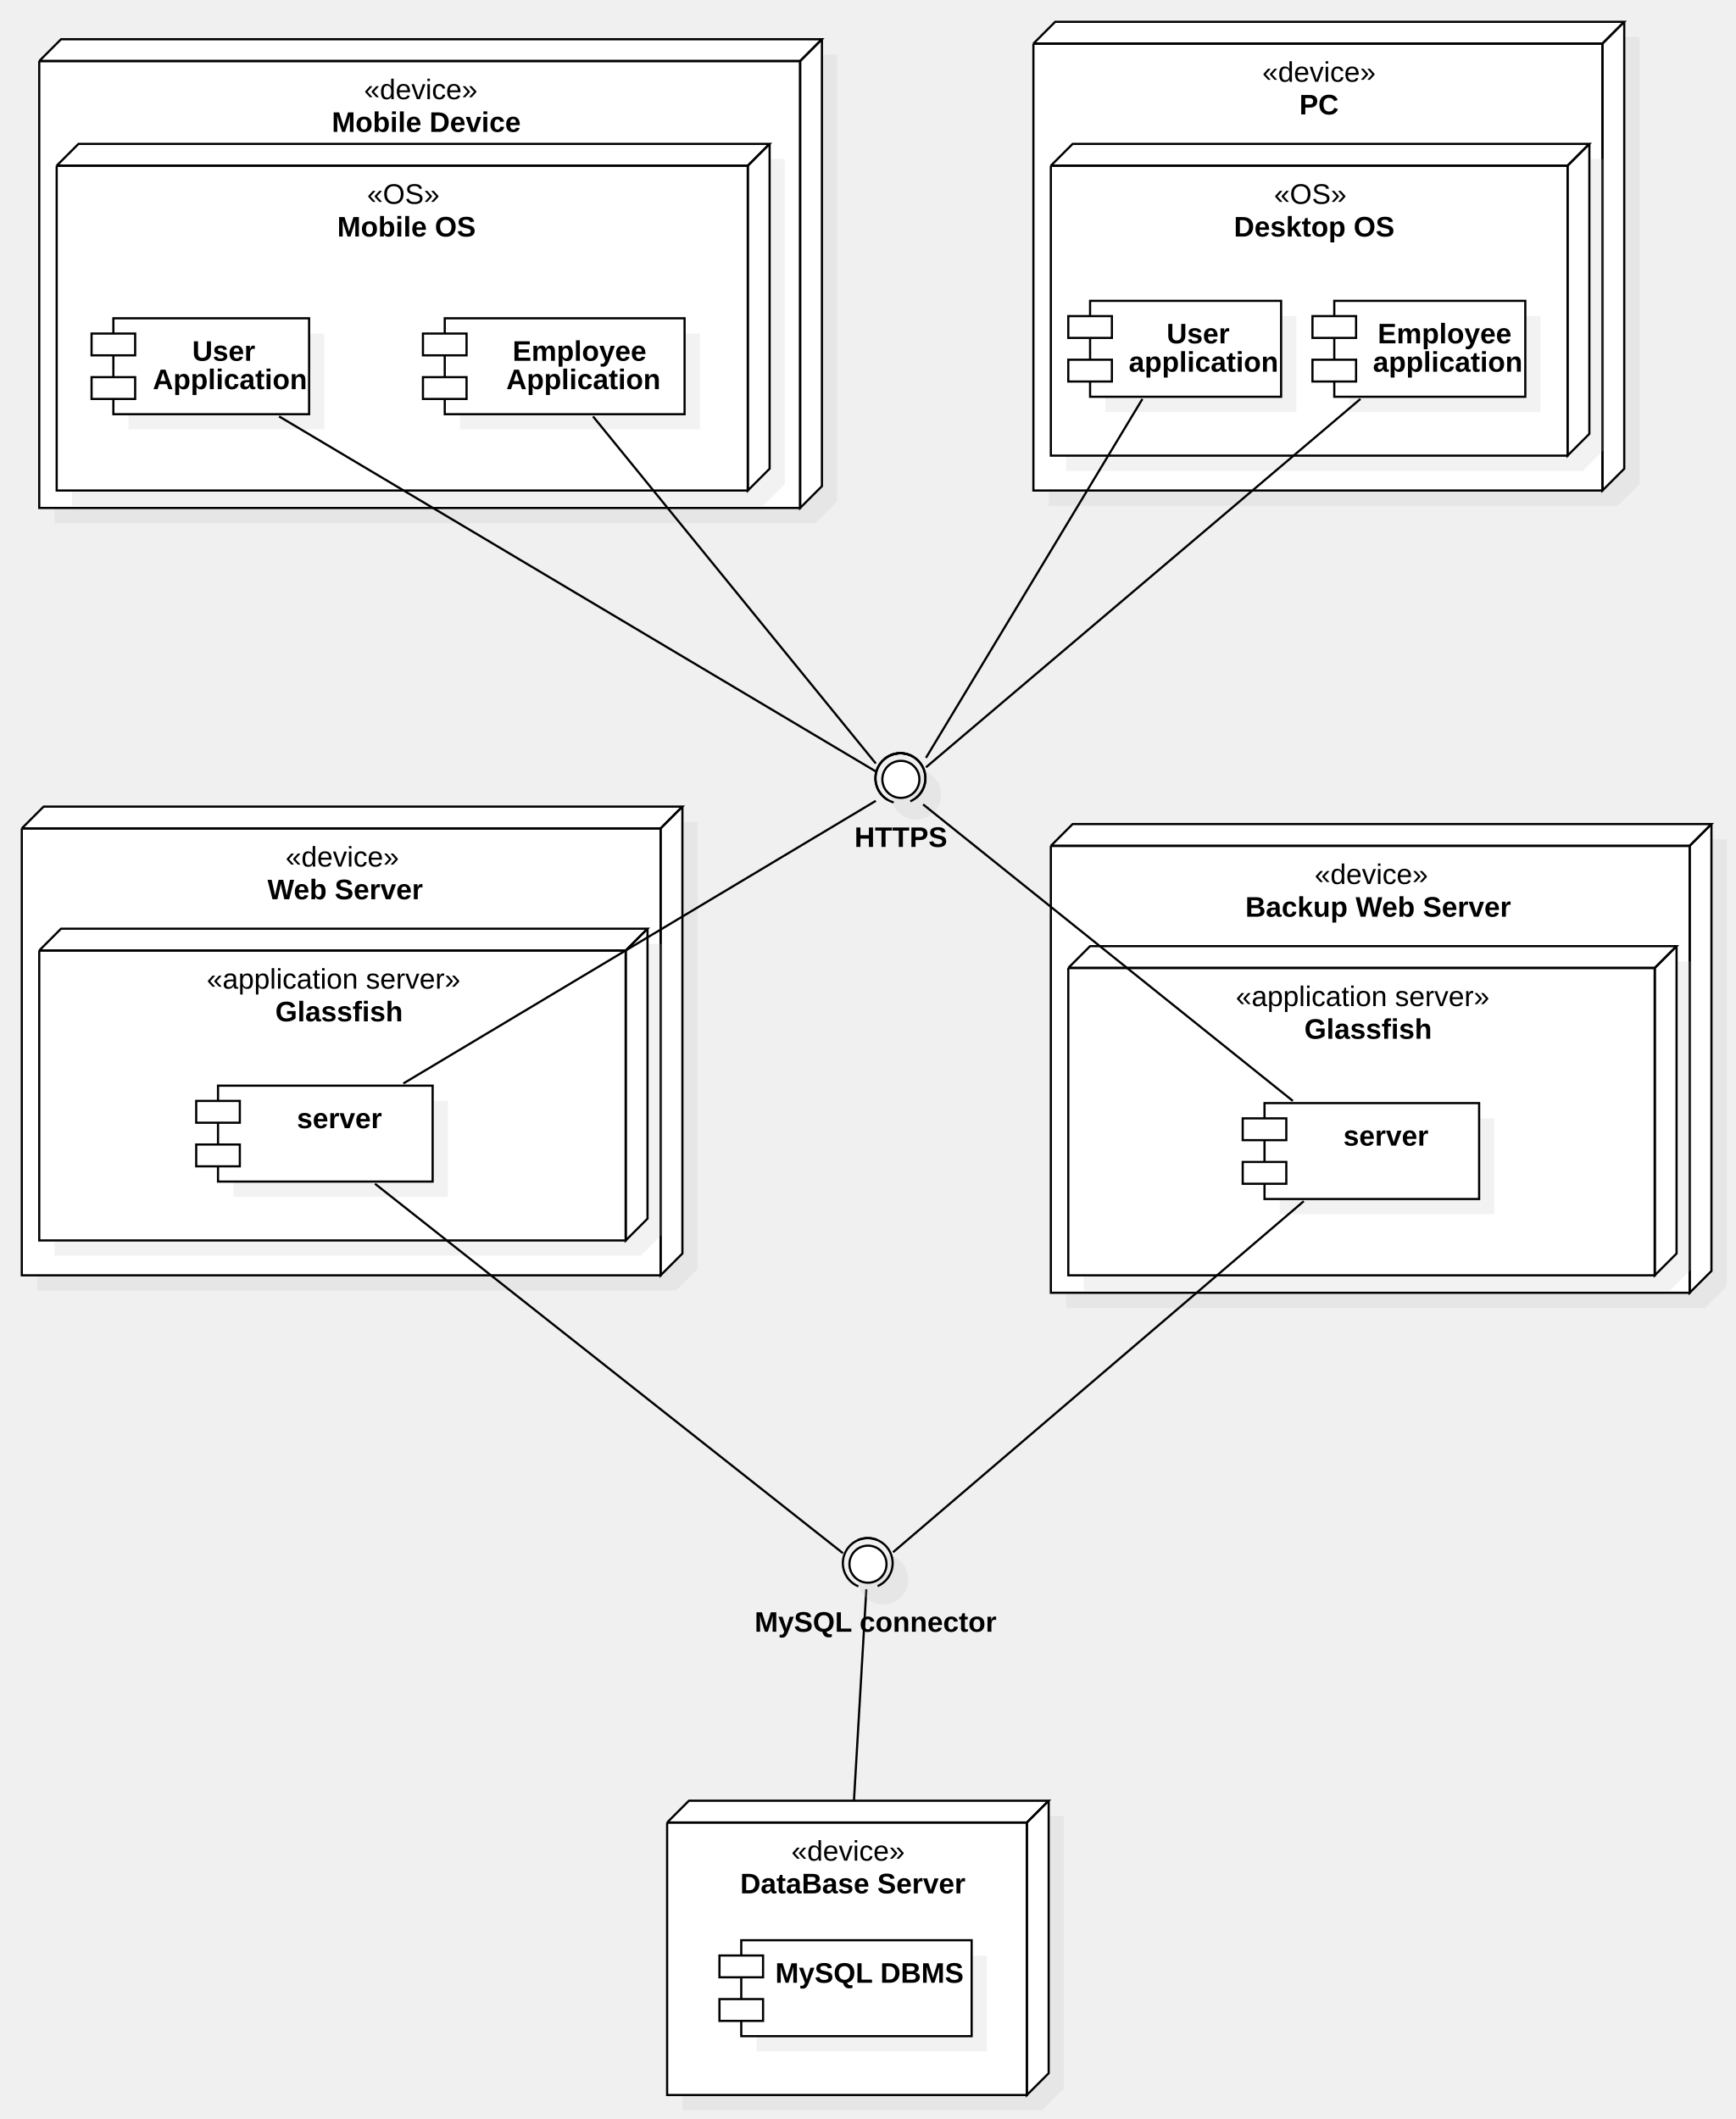
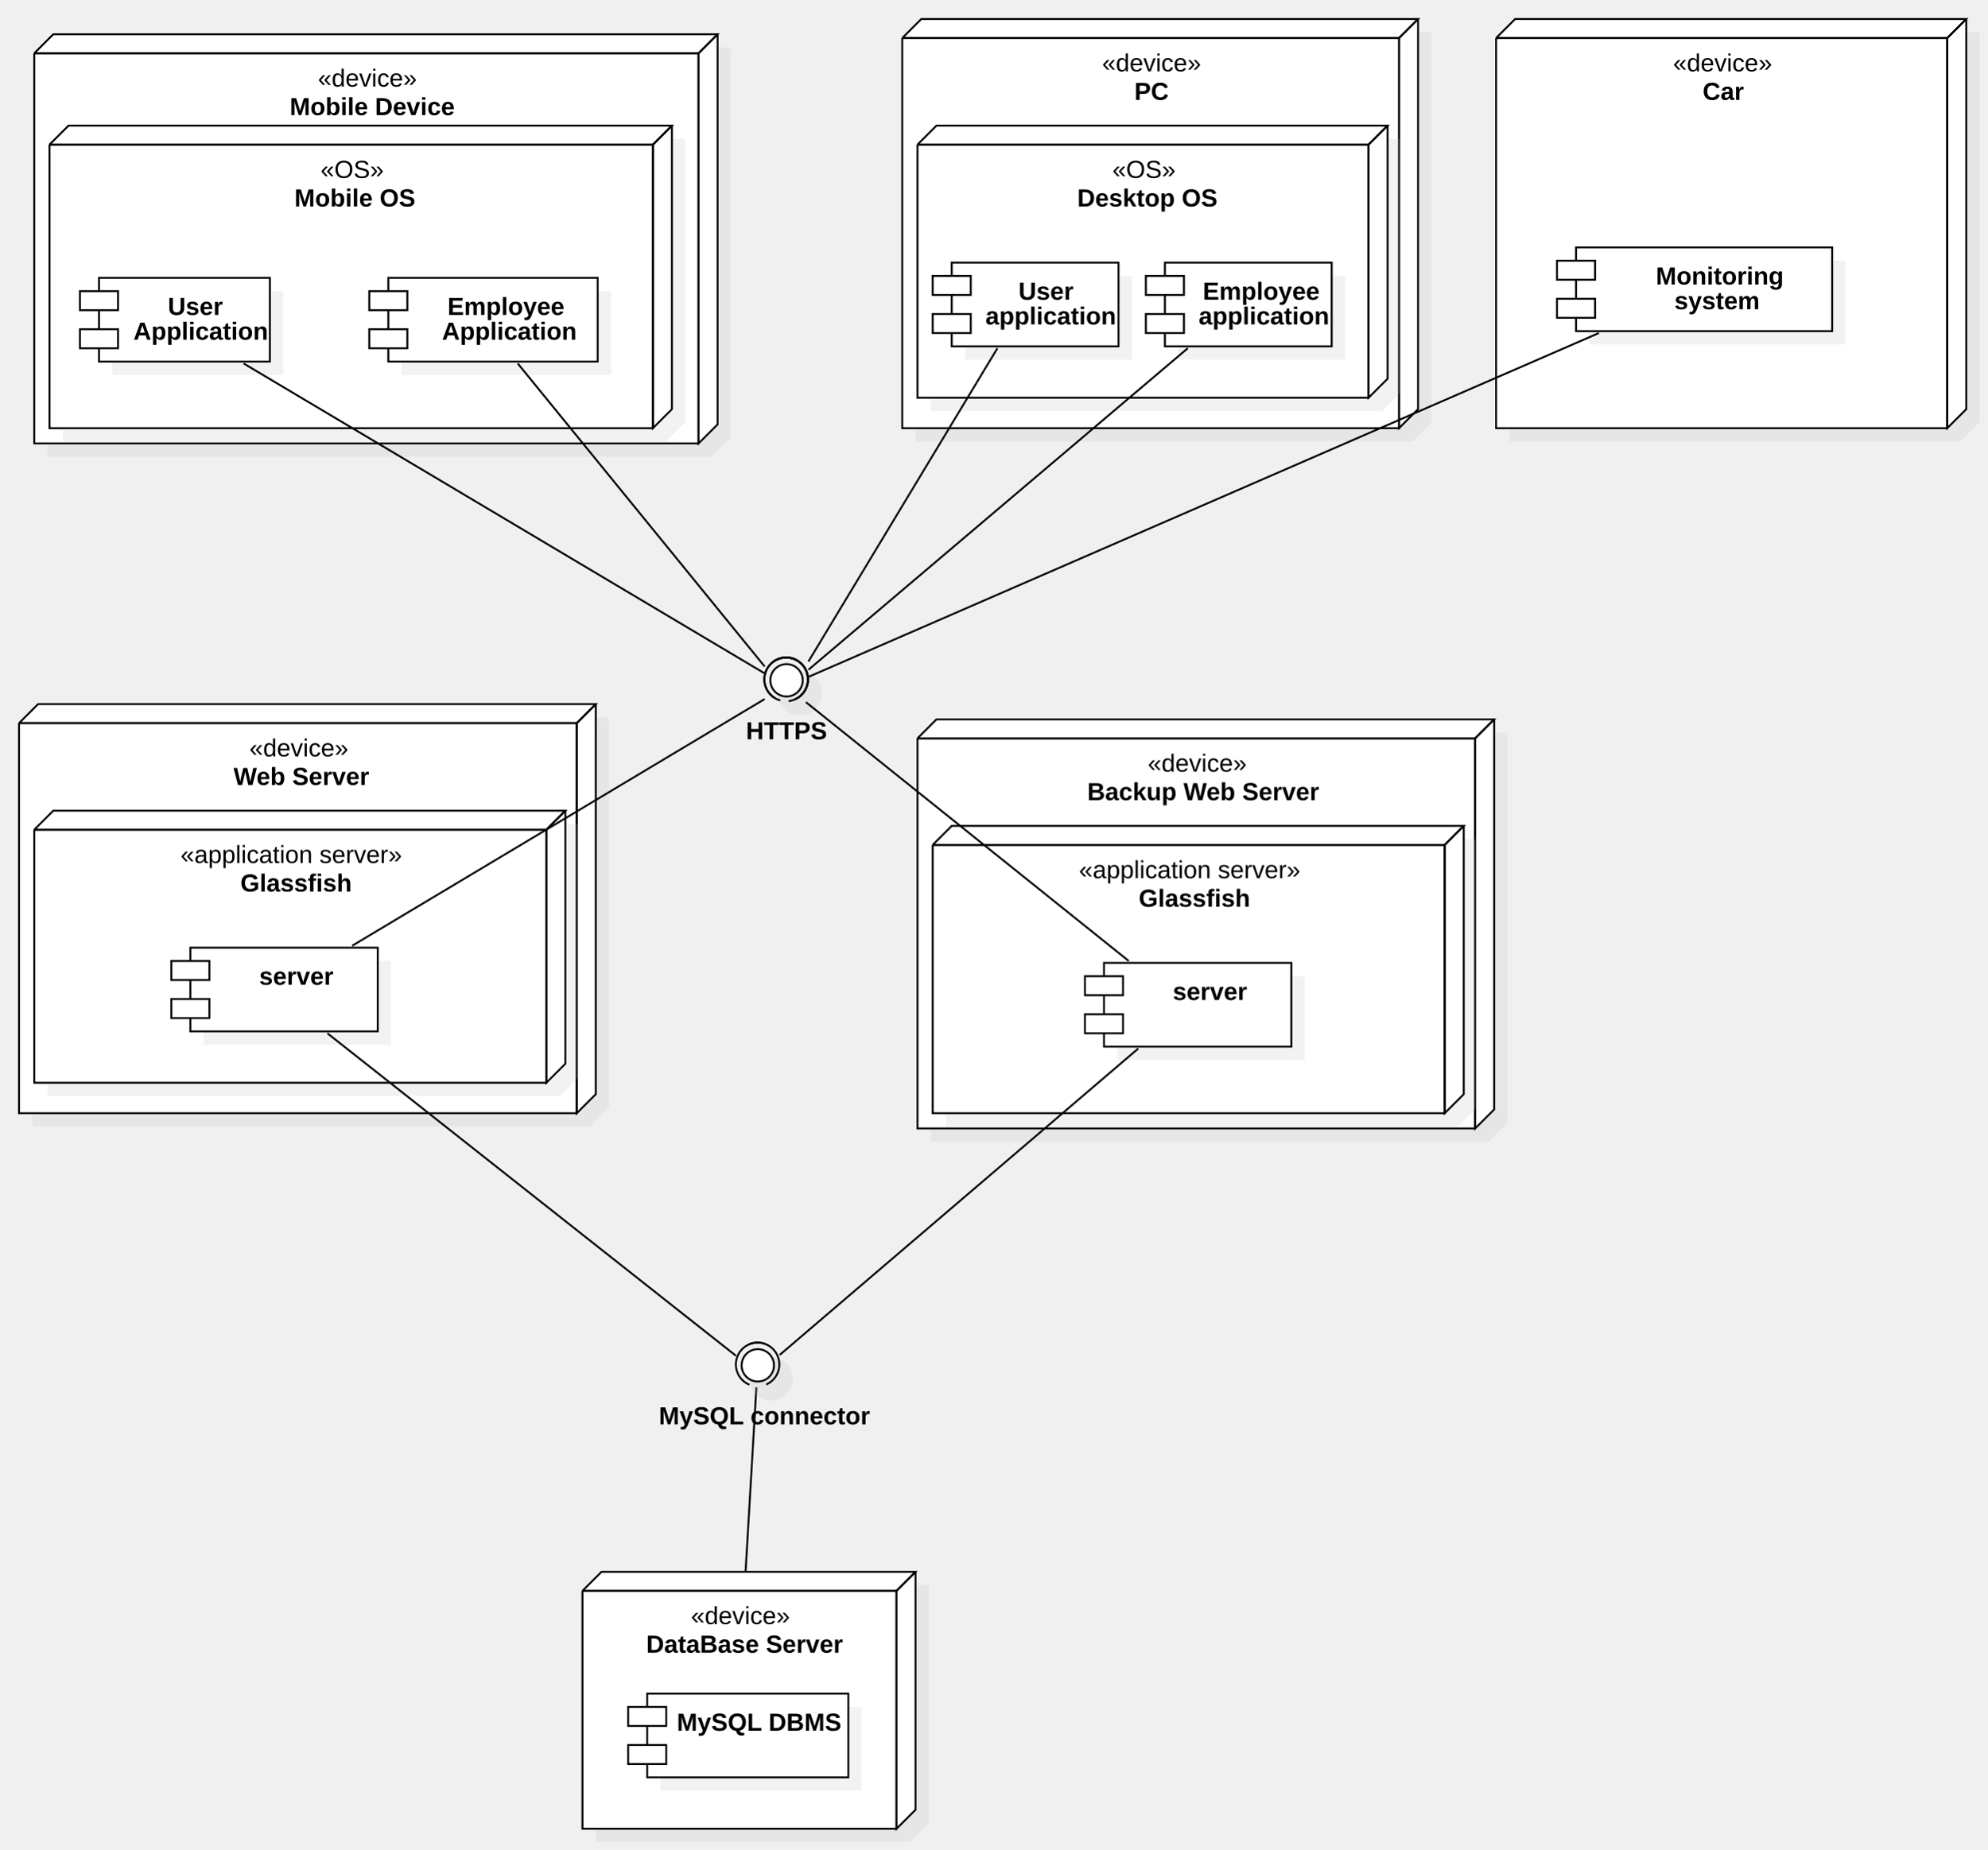
- <svg xmlns="http://www.w3.org/2000/svg" version="1.1" width="796" height="972">
+ <svg xmlns="http://www.w3.org/2000/svg" version="1.1" width="1044" height="972">
  <defs />
  <g>
    <g transform="translate(-38,-22) scale(1,1)">
      <path fill="none" stroke="#000000" d="M 426 911 L 435.368 751" stroke-miterlimit="10" />
    </g>
    <g transform="translate(-38,-22) scale(1,1)">
      <path fill="#C0C0C0" stroke="none" d="M 519 49 L 780 49 L 780 254 L 519 254" opacity="0.2" />
    </g>
    <g transform="translate(-38,-22) scale(1,1)">
      <path fill="#C0C0C0" stroke="none" d="M 519 49 L 529 39 L 790 39 L 780 49" opacity="0.2" />
    </g>
    <g transform="translate(-38,-22) scale(1,1)">
      <path fill="#C0C0C0" stroke="none" d="M 790 39 L 780 49 L 780 254 L 790 244" opacity="0.2" />
    </g>
    <g transform="translate(-38,-22) scale(1,1)">
      <path fill="#ffffff" stroke="none" d="M 512 42 L 773 42 L 773 247 L 512 247" />
    </g>
    <g transform="translate(-38,-22) scale(1,1)">
      <path fill="#ffffff" stroke="none" d="M 512 42 L 522 32 L 783 32 L 773 42" />
    </g>
    <g transform="translate(-38,-22) scale(1,1)">
      <path fill="#ffffff" stroke="none" d="M 783 32 L 773 42 L 773 247 L 783 237" />
    </g>
    <g transform="translate(-38,-22) scale(1,1)">
      <path fill="none" stroke="#000000" d="M 512 42 L 773 42 L 773 247 L 512 247 L 512 42" stroke-miterlimit="10" />
    </g>
    <g transform="translate(-38,-22) scale(1,1)">
      <path fill="none" stroke="#000000" d="M 512 42 L 522 32 L 783 32 L 773 42 L 512 42" stroke-miterlimit="10" />
    </g>
    <g transform="translate(-38,-22) scale(1,1)">
      <path fill="none" stroke="#000000" d="M 783 32 L 773 42 L 773 247 L 783 237 L 783 32" stroke-miterlimit="10" />
    </g>
    <g transform="translate(-38,-22) scale(1,1)">
      <g>
        <path fill="none" stroke="none" />
        <text fill="#000000" stroke="none" font-family="Arial" font-size="13px" font-style="normal" font-weight="normal" text-decoration="none" x="616.981" y="59.5">«device»</text>
      </g>
    </g>
    <g transform="translate(-38,-22) scale(1,1)">
      <g>
        <path fill="none" stroke="none" />
        <text fill="#000000" stroke="none" font-family="Arial" font-size="13px" font-style="normal" font-weight="bold" text-decoration="none" x="633.97" y="74.5">PC</text>
      </g>
    </g>
    <g transform="translate(-38,-22) scale(1,1)">
      <path fill="#C0C0C0" stroke="none" d="M 527 105 L 764 105 L 764 238 L 527 238" opacity="0.2" />
    </g>
    <g transform="translate(-38,-22) scale(1,1)">
      <path fill="#C0C0C0" stroke="none" d="M 527 105 L 537 95 L 774 95 L 764 105" opacity="0.2" />
    </g>
    <g transform="translate(-38,-22) scale(1,1)">
      <path fill="#C0C0C0" stroke="none" d="M 774 95 L 764 105 L 764 238 L 774 228" opacity="0.2" />
    </g>
    <g transform="translate(-38,-22) scale(1,1)">
      <path fill="#ffffff" stroke="none" d="M 520 98 L 757 98 L 757 231 L 520 231" />
    </g>
    <g transform="translate(-38,-22) scale(1,1)">
      <path fill="#ffffff" stroke="none" d="M 520 98 L 530 88 L 767 88 L 757 98" />
    </g>
    <g transform="translate(-38,-22) scale(1,1)">
      <path fill="#ffffff" stroke="none" d="M 767 88 L 757 98 L 757 231 L 767 221" />
    </g>
    <g transform="translate(-38,-22) scale(1,1)">
      <path fill="none" stroke="#000000" d="M 520 98 L 757 98 L 757 231 L 520 231 L 520 98" stroke-miterlimit="10" />
    </g>
    <g transform="translate(-38,-22) scale(1,1)">
      <path fill="none" stroke="#000000" d="M 520 98 L 530 88 L 767 88 L 757 98 L 520 98" stroke-miterlimit="10" />
    </g>
    <g transform="translate(-38,-22) scale(1,1)">
      <path fill="none" stroke="#000000" d="M 767 88 L 757 98 L 757 231 L 767 221 L 767 88" stroke-miterlimit="10" />
    </g>
    <g transform="translate(-38,-22) scale(1,1)">
      <g>
        <path fill="none" stroke="none" />
        <text fill="#000000" stroke="none" font-family="Arial" font-size="13px" font-style="normal" font-weight="normal" text-decoration="none" x="622.379" y="115.5">«OS»</text>
      </g>
    </g>
    <g transform="translate(-38,-22) scale(1,1)">
      <g>
        <path fill="none" stroke="none" />
        <text fill="#000000" stroke="none" font-family="Arial" font-size="13px" font-style="normal" font-weight="bold" text-decoration="none" x="603.958" y="130.5">Desktop OS</text>
      </g>
    </g>
    <g transform="translate(-38,-22) scale(1,1)">
      <rect fill="#C0C0C0" stroke="none" x="545" y="167" width="87.618" height="44" opacity="0.2" />
    </g>
    <g transform="translate(-38,-22) scale(1,1)">
      <rect fill="#ffffff" stroke="none" x="538" y="160" width="87.618" height="44" />
    </g>
    <g transform="translate(-38,-22) scale(1,1)">
      <path fill="none" stroke="#000000" d="M 538 160 L 625.618 160 L 625.618 204 L 538 204 L 538 160 Z Z" stroke-miterlimit="10" />
    </g>
    <g transform="translate(-38,-22) scale(1,1)">
      <rect fill="#ffffff" stroke="none" x="528" y="167" width="20" height="10" />
    </g>
    <g transform="translate(-38,-22) scale(1,1)">
      <path fill="none" stroke="#000000" d="M 528 167 L 548 167 L 548 177 L 528 177 L 528 167 Z Z" stroke-miterlimit="10" />
    </g>
    <g transform="translate(-38,-22) scale(1,1)">
      <rect fill="#ffffff" stroke="none" x="528" y="187" width="20" height="10" />
    </g>
    <g transform="translate(-38,-22) scale(1,1)">
      <path fill="none" stroke="#000000" d="M 528 187 L 548 187 L 548 197 L 528 197 L 528 187 Z Z" stroke-miterlimit="10" />
    </g>
    <g transform="translate(-38,-22) scale(1,1)">
      <g>
        <path fill="none" stroke="none" />
        <text fill="#000000" stroke="none" font-family="Arial" font-size="13px" font-style="normal" font-weight="bold" text-decoration="none" x="573.085" y="179.5">User</text>
        <text fill="#000000" stroke="none" font-family="Arial" font-size="13px" font-style="normal" font-weight="bold" text-decoration="none" x="555.731" y="192.5">application</text>
      </g>
    </g>
    <g transform="translate(-38,-22) scale(1,1)">
      <rect fill="#C0C0C0" stroke="none" x="657" y="167" width="87.618" height="44" opacity="0.2" />
    </g>
    <g transform="translate(-38,-22) scale(1,1)">
      <rect fill="#ffffff" stroke="none" x="650" y="160" width="87.618" height="44" />
    </g>
    <g transform="translate(-38,-22) scale(1,1)">
      <path fill="none" stroke="#000000" d="M 650 160 L 737.618 160 L 737.618 204 L 650 204 L 650 160 Z Z" stroke-miterlimit="10" />
    </g>
    <g transform="translate(-38,-22) scale(1,1)">
      <rect fill="#ffffff" stroke="none" x="640" y="167" width="20" height="10" />
    </g>
    <g transform="translate(-38,-22) scale(1,1)">
      <path fill="none" stroke="#000000" d="M 640 167 L 660 167 L 660 177 L 640 177 L 640 167 Z Z" stroke-miterlimit="10" />
    </g>
    <g transform="translate(-38,-22) scale(1,1)">
      <rect fill="#ffffff" stroke="none" x="640" y="187" width="20" height="10" />
    </g>
    <g transform="translate(-38,-22) scale(1,1)">
      <path fill="none" stroke="#000000" d="M 640 187 L 660 187 L 660 197 L 640 197 L 640 187 Z Z" stroke-miterlimit="10" />
    </g>
    <g transform="translate(-38,-22) scale(1,1)">
      <g>
        <path fill="none" stroke="none" />
        <text fill="#000000" stroke="none" font-family="Arial" font-size="13px" font-style="normal" font-weight="bold" text-decoration="none" x="669.905" y="179.5">Employee</text>
        <text fill="#000000" stroke="none" font-family="Arial" font-size="13px" font-style="normal" font-weight="bold" text-decoration="none" x="667.731" y="192.5">application</text>
      </g>
    </g>
    <g transform="translate(-38,-22) scale(1,1)">
      <path fill="#C0C0C0" stroke="none" d="M 63 57 L 412 57 L 412 262 L 63 262" opacity="0.2" />
    </g>
    <g transform="translate(-38,-22) scale(1,1)">
      <path fill="#C0C0C0" stroke="none" d="M 63 57 L 73 47 L 422 47 L 412 57" opacity="0.2" />
    </g>
    <g transform="translate(-38,-22) scale(1,1)">
      <path fill="#C0C0C0" stroke="none" d="M 422 47 L 412 57 L 412 262 L 422 252" opacity="0.2" />
    </g>
    <g transform="translate(-38,-22) scale(1,1)">
      <path fill="#ffffff" stroke="none" d="M 56 50 L 405 50 L 405 255 L 56 255" />
    </g>
    <g transform="translate(-38,-22) scale(1,1)">
      <path fill="#ffffff" stroke="none" d="M 56 50 L 66 40 L 415 40 L 405 50" />
    </g>
    <g transform="translate(-38,-22) scale(1,1)">
      <path fill="#ffffff" stroke="none" d="M 415 40 L 405 50 L 405 255 L 415 245" />
    </g>
    <g transform="translate(-38,-22) scale(1,1)">
      <path fill="none" stroke="#000000" d="M 56 50 L 405 50 L 405 255 L 56 255 L 56 50" stroke-miterlimit="10" />
    </g>
    <g transform="translate(-38,-22) scale(1,1)">
      <path fill="none" stroke="#000000" d="M 56 50 L 66 40 L 415 40 L 405 50 L 56 50" stroke-miterlimit="10" />
    </g>
    <g transform="translate(-38,-22) scale(1,1)">
      <path fill="none" stroke="#000000" d="M 415 40 L 405 50 L 405 255 L 415 245 L 415 40" stroke-miterlimit="10" />
    </g>
    <g transform="translate(-38,-22) scale(1,1)">
      <g>
        <path fill="none" stroke="none" />
        <text fill="#000000" stroke="none" font-family="Arial" font-size="13px" font-style="normal" font-weight="normal" text-decoration="none" x="204.981" y="67.5">«device»</text>
      </g>
    </g>
    <g transform="translate(-38,-22) scale(1,1)">
      <g>
        <path fill="none" stroke="none" />
        <text fill="#000000" stroke="none" font-family="Arial" font-size="13px" font-style="normal" font-weight="bold" text-decoration="none" x="190.178" y="82.5">Mobile Device</text>
      </g>
    </g>
    <g transform="translate(-38,-22) scale(1,1)">
      <path fill="#C0C0C0" stroke="none" d="M 71 105 L 388 105 L 388 254 L 71 254" opacity="0.2" />
    </g>
    <g transform="translate(-38,-22) scale(1,1)">
      <path fill="#C0C0C0" stroke="none" d="M 71 105 L 81 95 L 398 95 L 388 105" opacity="0.2" />
    </g>
    <g transform="translate(-38,-22) scale(1,1)">
      <path fill="#C0C0C0" stroke="none" d="M 398 95 L 388 105 L 388 254 L 398 244" opacity="0.2" />
    </g>
    <g transform="translate(-38,-22) scale(1,1)">
      <path fill="#ffffff" stroke="none" d="M 64 98 L 381 98 L 381 247 L 64 247" />
    </g>
    <g transform="translate(-38,-22) scale(1,1)">
      <path fill="#ffffff" stroke="none" d="M 64 98 L 74 88 L 391 88 L 381 98" />
    </g>
    <g transform="translate(-38,-22) scale(1,1)">
      <path fill="#ffffff" stroke="none" d="M 391 88 L 381 98 L 381 247 L 391 237" />
    </g>
    <g transform="translate(-38,-22) scale(1,1)">
      <path fill="none" stroke="#000000" d="M 64 98 L 381 98 L 381 247 L 64 247 L 64 98" stroke-miterlimit="10" />
    </g>
    <g transform="translate(-38,-22) scale(1,1)">
      <path fill="none" stroke="#000000" d="M 64 98 L 74 88 L 391 88 L 381 98 L 64 98" stroke-miterlimit="10" />
    </g>
    <g transform="translate(-38,-22) scale(1,1)">
      <path fill="none" stroke="#000000" d="M 391 88 L 381 98 L 381 247 L 391 237 L 391 88" stroke-miterlimit="10" />
    </g>
    <g transform="translate(-38,-22) scale(1,1)">
      <g>
        <path fill="none" stroke="none" />
        <text fill="#000000" stroke="none" font-family="Arial" font-size="13px" font-style="normal" font-weight="normal" text-decoration="none" x="206.379" y="115.5">«OS»</text>
      </g>
    </g>
    <g transform="translate(-38,-22) scale(1,1)">
      <g>
        <path fill="none" stroke="none" />
        <text fill="#000000" stroke="none" font-family="Arial" font-size="13px" font-style="normal" font-weight="bold" text-decoration="none" x="192.655" y="130.5">Mobile OS</text>
      </g>
    </g>
    <g transform="translate(-38,-22) scale(1,1)">
      <rect fill="#C0C0C0" stroke="none" x="97" y="175" width="89.776" height="44" opacity="0.2" />
    </g>
    <g transform="translate(-38,-22) scale(1,1)">
      <rect fill="#ffffff" stroke="none" x="90" y="168" width="89.776" height="44" />
    </g>
    <g transform="translate(-38,-22) scale(1,1)">
      <path fill="none" stroke="#000000" d="M 90 168 L 179.776 168 L 179.776 212 L 90 212 L 90 168 Z Z" stroke-miterlimit="10" />
    </g>
    <g transform="translate(-38,-22) scale(1,1)">
      <rect fill="#ffffff" stroke="none" x="80" y="175" width="20" height="10" />
    </g>
    <g transform="translate(-38,-22) scale(1,1)">
      <path fill="none" stroke="#000000" d="M 80 175 L 100 175 L 100 185 L 80 185 L 80 175 Z Z" stroke-miterlimit="10" />
    </g>
    <g transform="translate(-38,-22) scale(1,1)">
      <rect fill="#ffffff" stroke="none" x="80" y="195" width="20" height="10" />
    </g>
    <g transform="translate(-38,-22) scale(1,1)">
      <path fill="none" stroke="#000000" d="M 80 195 L 100 195 L 100 205 L 80 205 L 80 195 Z Z" stroke-miterlimit="10" />
    </g>
    <g transform="translate(-38,-22) scale(1,1)">
      <g>
        <path fill="none" stroke="none" />
        <text fill="#000000" stroke="none" font-family="Arial" font-size="13px" font-style="normal" font-weight="bold" text-decoration="none" x="126.165" y="187.5">User</text>
        <text fill="#000000" stroke="none" font-family="Arial" font-size="13px" font-style="normal" font-weight="bold" text-decoration="none" x="108.09" y="200.5">Application</text>
      </g>
    </g>
    <g transform="translate(-38,-22) scale(1,1)">
      <rect fill="#C0C0C0" stroke="none" x="249" y="175" width="110" height="44" opacity="0.2" />
    </g>
    <g transform="translate(-38,-22) scale(1,1)">
      <rect fill="#ffffff" stroke="none" x="242" y="168" width="110" height="44" />
    </g>
    <g transform="translate(-38,-22) scale(1,1)">
      <path fill="none" stroke="#000000" d="M 242 168 L 352 168 L 352 212 L 242 212 L 242 168 Z Z" stroke-miterlimit="10" />
    </g>
    <g transform="translate(-38,-22) scale(1,1)">
      <rect fill="#ffffff" stroke="none" x="232" y="175" width="20" height="10" />
    </g>
    <g transform="translate(-38,-22) scale(1,1)">
      <path fill="none" stroke="#000000" d="M 232 175 L 252 175 L 252 185 L 232 185 L 232 175 Z Z" stroke-miterlimit="10" />
    </g>
    <g transform="translate(-38,-22) scale(1,1)">
      <rect fill="#ffffff" stroke="none" x="232" y="195" width="20" height="10" />
    </g>
    <g transform="translate(-38,-22) scale(1,1)">
      <path fill="none" stroke="#000000" d="M 232 195 L 252 195 L 252 205 L 232 205 L 232 195 Z Z" stroke-miterlimit="10" />
    </g>
    <g transform="translate(-38,-22) scale(1,1)">
      <g>
        <path fill="none" stroke="none" />
        <text fill="#000000" stroke="none" font-family="Arial" font-size="13px" font-style="normal" font-weight="bold" text-decoration="none" x="273.096" y="187.5">Employee</text>
        <text fill="#000000" stroke="none" font-family="Arial" font-size="13px" font-style="normal" font-weight="bold" text-decoration="none" x="270.201" y="200.5">Application</text>
      </g>
    </g>
    <g transform="translate(-38,-22) scale(1,1)">
      <path fill="#C0C0C0" stroke="none" d="M 55 409 L 348 409 L 348 614 L 55 614" opacity="0.2" />
    </g>
    <g transform="translate(-38,-22) scale(1,1)">
      <path fill="#C0C0C0" stroke="none" d="M 55 409 L 65 399 L 358 399 L 348 409" opacity="0.2" />
    </g>
    <g transform="translate(-38,-22) scale(1,1)">
      <path fill="#C0C0C0" stroke="none" d="M 358 399 L 348 409 L 348 614 L 358 604" opacity="0.2" />
    </g>
    <g transform="translate(-38,-22) scale(1,1)">
      <path fill="#ffffff" stroke="none" d="M 48 402 L 341 402 L 341 607 L 48 607" />
    </g>
    <g transform="translate(-38,-22) scale(1,1)">
      <path fill="#ffffff" stroke="none" d="M 48 402 L 58 392 L 351 392 L 341 402" />
    </g>
    <g transform="translate(-38,-22) scale(1,1)">
      <path fill="#ffffff" stroke="none" d="M 351 392 L 341 402 L 341 607 L 351 597" />
    </g>
    <g transform="translate(-38,-22) scale(1,1)">
      <path fill="none" stroke="#000000" d="M 48 402 L 341 402 L 341 607 L 48 607 L 48 402" stroke-miterlimit="10" />
    </g>
    <g transform="translate(-38,-22) scale(1,1)">
      <path fill="none" stroke="#000000" d="M 48 402 L 58 392 L 351 392 L 341 402 L 48 402" stroke-miterlimit="10" />
    </g>
    <g transform="translate(-38,-22) scale(1,1)">
      <path fill="none" stroke="#000000" d="M 351 392 L 341 402 L 341 607 L 351 597 L 351 392" stroke-miterlimit="10" />
    </g>
    <g transform="translate(-38,-22) scale(1,1)">
      <g>
        <path fill="none" stroke="none" />
        <text fill="#000000" stroke="none" font-family="Arial" font-size="13px" font-style="normal" font-weight="normal" text-decoration="none" x="168.981" y="419.5">«device»</text>
      </g>
    </g>
    <g transform="translate(-38,-22) scale(1,1)">
      <g>
        <path fill="none" stroke="none" />
        <text fill="#000000" stroke="none" font-family="Arial" font-size="13px" font-style="normal" font-weight="bold" text-decoration="none" x="160.685" y="434.5">Web Server</text>
      </g>
    </g>
    <g transform="translate(-38,-22) scale(1,1)">
      <path fill="#C0C0C0" stroke="none" d="M 63 465 L 332 465 L 332 598 L 63 598" opacity="0.2" />
    </g>
    <g transform="translate(-38,-22) scale(1,1)">
      <path fill="#C0C0C0" stroke="none" d="M 63 465 L 73 455 L 342 455 L 332 465" opacity="0.2" />
    </g>
    <g transform="translate(-38,-22) scale(1,1)">
      <path fill="#C0C0C0" stroke="none" d="M 342 455 L 332 465 L 332 598 L 342 588" opacity="0.2" />
    </g>
    <g transform="translate(-38,-22) scale(1,1)">
      <path fill="#ffffff" stroke="none" d="M 56 458 L 325 458 L 325 591 L 56 591" />
    </g>
    <g transform="translate(-38,-22) scale(1,1)">
      <path fill="#ffffff" stroke="none" d="M 56 458 L 66 448 L 335 448 L 325 458" />
    </g>
    <g transform="translate(-38,-22) scale(1,1)">
      <path fill="#ffffff" stroke="none" d="M 335 448 L 325 458 L 325 591 L 335 581" />
    </g>
    <g transform="translate(-38,-22) scale(1,1)">
      <path fill="none" stroke="#000000" d="M 56 458 L 325 458 L 325 591 L 56 591 L 56 458" stroke-miterlimit="10" />
    </g>
    <g transform="translate(-38,-22) scale(1,1)">
      <path fill="none" stroke="#000000" d="M 56 458 L 66 448 L 335 448 L 325 458 L 56 458" stroke-miterlimit="10" />
    </g>
    <g transform="translate(-38,-22) scale(1,1)">
      <path fill="none" stroke="#000000" d="M 335 448 L 325 458 L 325 591 L 335 581 L 335 448" stroke-miterlimit="10" />
    </g>
    <g transform="translate(-38,-22) scale(1,1)">
      <g>
        <path fill="none" stroke="none" />
        <text fill="#000000" stroke="none" font-family="Arial" font-size="13px" font-style="normal" font-weight="normal" text-decoration="none" x="132.827" y="475.5">«application server»</text>
      </g>
    </g>
    <g transform="translate(-38,-22) scale(1,1)">
      <g>
        <path fill="none" stroke="none" />
        <text fill="#000000" stroke="none" font-family="Arial" font-size="13px" font-style="normal" font-weight="bold" text-decoration="none" x="164.27" y="490.5">Glassfish</text>
      </g>
    </g>
    <g transform="translate(-38,-22) scale(1,1)">
      <rect fill="#C0C0C0" stroke="none" x="145" y="527" width="98.441" height="44" opacity="0.2" />
    </g>
    <g transform="translate(-38,-22) scale(1,1)">
      <rect fill="#ffffff" stroke="none" x="138" y="520" width="98.441" height="44" />
    </g>
    <g transform="translate(-38,-22) scale(1,1)">
      <path fill="none" stroke="#000000" d="M 138 520 L 236.441 520 L 236.441 564 L 138 564 L 138 520 Z Z" stroke-miterlimit="10" />
    </g>
    <g transform="translate(-38,-22) scale(1,1)">
      <rect fill="#ffffff" stroke="none" x="128" y="527" width="20" height="10" />
    </g>
    <g transform="translate(-38,-22) scale(1,1)">
      <path fill="none" stroke="#000000" d="M 128 527 L 148 527 L 148 537 L 128 537 L 128 527 Z Z" stroke-miterlimit="10" />
    </g>
    <g transform="translate(-38,-22) scale(1,1)">
      <rect fill="#ffffff" stroke="none" x="128" y="547" width="20" height="10" />
    </g>
    <g transform="translate(-38,-22) scale(1,1)">
      <path fill="none" stroke="#000000" d="M 128 547 L 148 547 L 148 557 L 128 557 L 128 547 Z Z" stroke-miterlimit="10" />
    </g>
    <g transform="translate(-38,-22) scale(1,1)">
      <g>
        <path fill="none" stroke="none" />
        <text fill="#000000" stroke="none" font-family="Arial" font-size="13px" font-style="normal" font-weight="bold" text-decoration="none" x="174.161" y="539.5">server</text>
      </g>
    </g>
    <g transform="translate(-38,-22) scale(1,1)">
      <path fill="#C0C0C0" stroke="none" d="M 527 417 L 820 417 L 820 622 L 527 622" opacity="0.2" />
    </g>
    <g transform="translate(-38,-22) scale(1,1)">
      <path fill="#C0C0C0" stroke="none" d="M 527 417 L 537 407 L 830 407 L 820 417" opacity="0.2" />
    </g>
    <g transform="translate(-38,-22) scale(1,1)">
      <path fill="#C0C0C0" stroke="none" d="M 830 407 L 820 417 L 820 622 L 830 612" opacity="0.2" />
    </g>
    <g transform="translate(-38,-22) scale(1,1)">
      <path fill="#ffffff" stroke="none" d="M 520 410 L 813 410 L 813 615 L 520 615" />
    </g>
    <g transform="translate(-38,-22) scale(1,1)">
      <path fill="#ffffff" stroke="none" d="M 520 410 L 530 400 L 823 400 L 813 410" />
    </g>
    <g transform="translate(-38,-22) scale(1,1)">
      <path fill="#ffffff" stroke="none" d="M 823 400 L 813 410 L 813 615 L 823 605" />
    </g>
    <g transform="translate(-38,-22) scale(1,1)">
      <path fill="none" stroke="#000000" d="M 520 410 L 813 410 L 813 615 L 520 615 L 520 410" stroke-miterlimit="10" />
    </g>
    <g transform="translate(-38,-22) scale(1,1)">
      <path fill="none" stroke="#000000" d="M 520 410 L 530 400 L 823 400 L 813 410 L 520 410" stroke-miterlimit="10" />
    </g>
    <g transform="translate(-38,-22) scale(1,1)">
      <path fill="none" stroke="#000000" d="M 823 400 L 813 410 L 813 615 L 823 605 L 823 400" stroke-miterlimit="10" />
    </g>
    <g transform="translate(-38,-22) scale(1,1)">
      <g>
        <path fill="none" stroke="none" />
        <text fill="#000000" stroke="none" font-family="Arial" font-size="13px" font-style="normal" font-weight="normal" text-decoration="none" x="640.981" y="427.5">«device»</text>
      </g>
    </g>
    <g transform="translate(-38,-22) scale(1,1)">
      <g>
        <path fill="none" stroke="none" />
        <text fill="#000000" stroke="none" font-family="Arial" font-size="13px" font-style="normal" font-weight="bold" text-decoration="none" x="609.198" y="442.5">Backup Web Server</text>
      </g>
    </g>
    <g transform="translate(-38,-22) scale(1,1)">
      <path fill="#C0C0C0" stroke="none" d="M 535 473 L 804 473 L 804 614 L 535 614" opacity="0.2" />
    </g>
    <g transform="translate(-38,-22) scale(1,1)">
      <path fill="#C0C0C0" stroke="none" d="M 535 473 L 545 463 L 814 463 L 804 473" opacity="0.2" />
    </g>
    <g transform="translate(-38,-22) scale(1,1)">
      <path fill="#C0C0C0" stroke="none" d="M 814 463 L 804 473 L 804 614 L 814 604" opacity="0.2" />
    </g>
    <g transform="translate(-38,-22) scale(1,1)">
      <path fill="#ffffff" stroke="none" d="M 528 466 L 797 466 L 797 607 L 528 607" />
    </g>
    <g transform="translate(-38,-22) scale(1,1)">
      <path fill="#ffffff" stroke="none" d="M 528 466 L 538 456 L 807 456 L 797 466" />
    </g>
    <g transform="translate(-38,-22) scale(1,1)">
      <path fill="#ffffff" stroke="none" d="M 807 456 L 797 466 L 797 607 L 807 597" />
    </g>
    <g transform="translate(-38,-22) scale(1,1)">
      <path fill="none" stroke="#000000" d="M 528 466 L 797 466 L 797 607 L 528 607 L 528 466" stroke-miterlimit="10" />
    </g>
    <g transform="translate(-38,-22) scale(1,1)">
      <path fill="none" stroke="#000000" d="M 528 466 L 538 456 L 807 456 L 797 466 L 528 466" stroke-miterlimit="10" />
    </g>
    <g transform="translate(-38,-22) scale(1,1)">
      <path fill="none" stroke="#000000" d="M 807 456 L 797 466 L 797 607 L 807 597 L 807 456" stroke-miterlimit="10" />
    </g>
    <g transform="translate(-38,-22) scale(1,1)">
      <g>
        <path fill="none" stroke="none" />
        <text fill="#000000" stroke="none" font-family="Arial" font-size="13px" font-style="normal" font-weight="normal" text-decoration="none" x="604.827" y="483.5">«application server»</text>
      </g>
    </g>
    <g transform="translate(-38,-22) scale(1,1)">
      <g>
        <path fill="none" stroke="none" />
        <text fill="#000000" stroke="none" font-family="Arial" font-size="13px" font-style="normal" font-weight="bold" text-decoration="none" x="636.27" y="498.5">Glassfish</text>
      </g>
    </g>
    <g transform="translate(-38,-22) scale(1,1)">
      <rect fill="#C0C0C0" stroke="none" x="625" y="535" width="98.441" height="44" opacity="0.2" />
    </g>
    <g transform="translate(-38,-22) scale(1,1)">
      <rect fill="#ffffff" stroke="none" x="618" y="528" width="98.441" height="44" />
    </g>
    <g transform="translate(-38,-22) scale(1,1)">
      <path fill="none" stroke="#000000" d="M 618 528 L 716.441 528 L 716.441 572 L 618 572 L 618 528 Z Z" stroke-miterlimit="10" />
    </g>
    <g transform="translate(-38,-22) scale(1,1)">
      <rect fill="#ffffff" stroke="none" x="608" y="535" width="20" height="10" />
    </g>
    <g transform="translate(-38,-22) scale(1,1)">
      <path fill="none" stroke="#000000" d="M 608 535 L 628 535 L 628 545 L 608 545 L 608 535 Z Z" stroke-miterlimit="10" />
    </g>
    <g transform="translate(-38,-22) scale(1,1)">
      <rect fill="#ffffff" stroke="none" x="608" y="555" width="20" height="10" />
    </g>
    <g transform="translate(-38,-22) scale(1,1)">
      <path fill="none" stroke="#000000" d="M 608 555 L 628 555 L 628 565 L 608 565 L 608 555 Z Z" stroke-miterlimit="10" />
    </g>
    <g transform="translate(-38,-22) scale(1,1)">
      <g>
        <path fill="none" stroke="none" />
        <text fill="#000000" stroke="none" font-family="Arial" font-size="13px" font-style="normal" font-weight="bold" text-decoration="none" x="654.161" y="547.5">server</text>
      </g>
    </g>
    <g transform="translate(-38,-22) scale(1,1)">
      <path fill="#C0C0C0" stroke="none" d="M 446.71 386.5 C 446.71 380.149 451.859 375 458.21 375 C 464.561 375 469.71 380.149 469.71 386.5 C 469.71 392.851 464.561 398 458.21 398 C 451.859 398 446.71 392.851 446.71 386.5 Z" opacity="0.2" />
    </g>
    <g transform="translate(-38,-22) scale(1,1)">
      <path fill="none" stroke="#000000" d="M 447.922 390.08 A 11.5 11.5 0 0 1 454.078 367.92" stroke-miterlimit="10" />
    </g>
    <g transform="translate(-38,-22) scale(1,1)">
      <path fill="none" stroke="#000000" d="M 445.083 388.861 A 11.5 11.5 0 1 1 456.917 369.139" stroke-miterlimit="10" />
    </g>
    <g transform="translate(-38,-22) scale(1,1)">
      <path fill="none" stroke="#000000" d="M 443.816 370.02 A 11.5 11.5 0 0 1 458.184 387.98" stroke-miterlimit="10" />
    </g>
    <g transform="translate(-38,-22) scale(1,1)">
      <path fill="none" stroke="#000000" d="M 446.47 368.43 A 11.5 11.5 0 0 1 455.53 389.57" stroke-miterlimit="10" />
    </g>
    <g transform="translate(-38,-22) scale(1,1)">
+       <path fill="none" stroke="#000000" d="M 449.73 367.57 A 11.5 11.5 0 0 1 452.27 390.43" stroke-miterlimit="10" />
+     </g>
+     <g transform="translate(-38,-22) scale(1,1)">
      <path fill="#ffffff" stroke="none" d="M 442.71 379.5 C 442.71 374.806 446.516 371 451.21 371 C 455.904 371 459.71 374.806 459.71 379.5 C 459.71 384.194 455.904 388 451.21 388 C 446.516 388 442.71 384.194 442.71 379.5 Z" />
    </g>
    <g transform="translate(-38,-22) scale(1,1)">
      <path fill="none" stroke="#000000" d="M 442.71 379.5 C 442.71 374.806 446.516 371 451.21 371 C 455.904 371 459.71 374.806 459.71 379.5 C 459.71 384.194 455.904 388 451.21 388 C 446.516 388 442.71 384.194 442.71 379.5 Z" stroke-miterlimit="10" />
    </g>
    <g transform="translate(-38,-22) scale(1,1)">
      <g>
        <path fill="none" stroke="none" />
        <text fill="#000000" stroke="none" font-family="Arial" font-size="13px" font-style="normal" font-weight="bold" text-decoration="none" x="429.904" y="410.5">HTTPS</text>
      </g>
    </g>
    <g transform="translate(-38,-22) scale(1,1)">
      <path fill="none" stroke="#000000" d="M 223 519 L 439.71 389.349" stroke-miterlimit="10" />
    </g>
    <g transform="translate(-38,-22) scale(1,1)">
      <path fill="none" stroke="#000000" d="M 631 527 L 461.421 391" stroke-miterlimit="10" />
    </g>
    <g transform="translate(-38,-22) scale(1,1)">
      <path fill="none" stroke="#000000" d="M 166 213 L 439.71 375.864" stroke-miterlimit="10" />
    </g>
    <g transform="translate(-38,-22) scale(1,1)">
      <path fill="none" stroke="#000000" d="M 310 213 L 439.71 372.226" stroke-miterlimit="10" />
    </g>
    <g transform="translate(-38,-22) scale(1,1)">
      <path fill="none" stroke="#000000" d="M 562 205 L 462.71 369.632" stroke-miterlimit="10" />
    </g>
    <g transform="translate(-38,-22) scale(1,1)">
      <path fill="none" stroke="#000000" d="M 662 205 L 462.71 373.981" stroke-miterlimit="10" />
    </g>
    <g transform="translate(-38,-22) scale(1,1)">
      <path fill="#C0C0C0" stroke="none" d="M 351 865 L 516 865 L 516 990 L 351 990" opacity="0.2" />
    </g>
    <g transform="translate(-38,-22) scale(1,1)">
      <path fill="#C0C0C0" stroke="none" d="M 351 865 L 361 855 L 526 855 L 516 865" opacity="0.2" />
    </g>
    <g transform="translate(-38,-22) scale(1,1)">
      <path fill="#C0C0C0" stroke="none" d="M 526 855 L 516 865 L 516 990 L 526 980" opacity="0.2" />
    </g>
    <g transform="translate(-38,-22) scale(1,1)">
      <path fill="#ffffff" stroke="none" d="M 344 858 L 509 858 L 509 983 L 344 983" />
    </g>
    <g transform="translate(-38,-22) scale(1,1)">
      <path fill="#ffffff" stroke="none" d="M 344 858 L 354 848 L 519 848 L 509 858" />
    </g>
    <g transform="translate(-38,-22) scale(1,1)">
      <path fill="#ffffff" stroke="none" d="M 519 848 L 509 858 L 509 983 L 519 973" />
    </g>
    <g transform="translate(-38,-22) scale(1,1)">
      <path fill="none" stroke="#000000" d="M 344 858 L 509 858 L 509 983 L 344 983 L 344 858" stroke-miterlimit="10" />
    </g>
    <g transform="translate(-38,-22) scale(1,1)">
      <path fill="none" stroke="#000000" d="M 344 858 L 354 848 L 519 848 L 509 858 L 344 858" stroke-miterlimit="10" />
    </g>
    <g transform="translate(-38,-22) scale(1,1)">
      <path fill="none" stroke="#000000" d="M 519 848 L 509 858 L 509 983 L 519 973 L 519 848" stroke-miterlimit="10" />
    </g>
    <g transform="translate(-38,-22) scale(1,1)">
      <g>
        <path fill="none" stroke="none" />
        <text fill="#000000" stroke="none" font-family="Arial" font-size="13px" font-style="normal" font-weight="normal" text-decoration="none" x="400.981" y="875.5">«device»</text>
      </g>
    </g>
    <g transform="translate(-38,-22) scale(1,1)">
      <g>
        <path fill="none" stroke="none" />
        <text fill="#000000" stroke="none" font-family="Arial" font-size="13px" font-style="normal" font-weight="bold" text-decoration="none" x="377.504" y="890.5">DataBase Server</text>
      </g>
    </g>
    <g transform="translate(-38,-22) scale(1,1)">
      <rect fill="#C0C0C0" stroke="none" x="385" y="919" width="105.671" height="44" opacity="0.2" />
    </g>
    <g transform="translate(-38,-22) scale(1,1)">
      <rect fill="#ffffff" stroke="none" x="378" y="912" width="105.671" height="44" />
    </g>
    <g transform="translate(-38,-22) scale(1,1)">
      <path fill="none" stroke="#000000" d="M 378 912 L 483.671 912 L 483.671 956 L 378 956 L 378 912 Z Z" stroke-miterlimit="10" />
    </g>
    <g transform="translate(-38,-22) scale(1,1)">
      <rect fill="#ffffff" stroke="none" x="368" y="919" width="20" height="10" />
    </g>
    <g transform="translate(-38,-22) scale(1,1)">
      <path fill="none" stroke="#000000" d="M 368 919 L 388 919 L 388 929 L 368 929 L 368 919 Z Z" stroke-miterlimit="10" />
    </g>
    <g transform="translate(-38,-22) scale(1,1)">
      <rect fill="#ffffff" stroke="none" x="368" y="939" width="20" height="10" />
    </g>
    <g transform="translate(-38,-22) scale(1,1)">
      <path fill="none" stroke="#000000" d="M 368 939 L 388 939 L 388 949 L 368 949 L 368 939 Z Z" stroke-miterlimit="10" />
    </g>
    <g transform="translate(-38,-22) scale(1,1)">
      <g>
        <path fill="none" stroke="none" />
        <text fill="#000000" stroke="none" font-family="Arial" font-size="13px" font-style="normal" font-weight="bold" text-decoration="none" x="393.579" y="931.5">MySQL DBMS</text>
      </g>
    </g>
    <g transform="translate(-38,-22) scale(1,1)">
      <path fill="#C0C0C0" stroke="none" d="M 431.618 746.5 C 431.618 740.149 436.767 735 443.118 735 C 449.469 735 454.618 740.149 454.618 746.5 C 454.618 752.851 449.469 758 443.118 758 C 436.767 758 431.618 752.851 431.618 746.5 Z" opacity="0.2" />
    </g>
    <g transform="translate(-38,-22) scale(1,1)">
      <path fill="none" stroke="#000000" d="M 431.729 749.677 A 11.5 11.5 0 0 1 440.271 728.323" stroke-miterlimit="10" />
    </g>
    <g transform="translate(-38,-22) scale(1,1)">
      <path fill="none" stroke="#000000" d="M 431.47 728.43 A 11.5 11.5 0 0 1 440.53 749.57" stroke-miterlimit="10" />
    </g>
    <g transform="translate(-38,-22) scale(1,1)">
      <path fill="#ffffff" stroke="none" d="M 427.618 739.5 C 427.618 734.806 431.424 731 436.118 731 C 440.813 731 444.618 734.806 444.618 739.5 C 444.618 744.194 440.813 748 436.118 748 C 431.424 748 427.618 744.194 427.618 739.5 Z" />
    </g>
    <g transform="translate(-38,-22) scale(1,1)">
      <path fill="none" stroke="#000000" d="M 427.618 739.5 C 427.618 734.806 431.424 731 436.118 731 C 440.813 731 444.618 734.806 444.618 739.5 C 444.618 744.194 440.813 748 436.118 748 C 431.424 748 427.618 744.194 427.618 739.5 Z" stroke-miterlimit="10" />
    </g>
    <g transform="translate(-38,-22) scale(1,1)">
      <g>
        <path fill="none" stroke="none" />
        <text fill="#000000" stroke="none" font-family="Arial" font-size="13px" font-style="normal" font-weight="bold" text-decoration="none" x="384.096" y="770.5">MySQL connector</text>
      </g>
    </g>
    <g transform="translate(-38,-22) scale(1,1)">
      <path fill="none" stroke="#000000" d="M 210 565 L 424.618 734.447" stroke-miterlimit="10" />
    </g>
    <g transform="translate(-38,-22) scale(1,1)">
      <path fill="none" stroke="#000000" d="M 636 573 L 447.618 734.021" stroke-miterlimit="10" />
+     </g>
+     <g transform="translate(-38,-22) scale(1,1)">
+       <path fill="#C0C0C0" stroke="none" d="M 831 49 L 1068 49 L 1068 254 L 831 254" opacity="0.2" />
+     </g>
+     <g transform="translate(-38,-22) scale(1,1)">
+       <path fill="#C0C0C0" stroke="none" d="M 831 49 L 841 39 L 1078 39 L 1068 49" opacity="0.2" />
+     </g>
+     <g transform="translate(-38,-22) scale(1,1)">
+       <path fill="#C0C0C0" stroke="none" d="M 1078 39 L 1068 49 L 1068 254 L 1078 244" opacity="0.2" />
+     </g>
+     <g transform="translate(-38,-22) scale(1,1)">
+       <path fill="#ffffff" stroke="none" d="M 824 42 L 1061 42 L 1061 247 L 824 247" />
+     </g>
+     <g transform="translate(-38,-22) scale(1,1)">
+       <path fill="#ffffff" stroke="none" d="M 824 42 L 834 32 L 1071 32 L 1061 42" />
+     </g>
+     <g transform="translate(-38,-22) scale(1,1)">
+       <path fill="#ffffff" stroke="none" d="M 1071 32 L 1061 42 L 1061 247 L 1071 237" />
+     </g>
+     <g transform="translate(-38,-22) scale(1,1)">
+       <path fill="none" stroke="#000000" d="M 824 42 L 1061 42 L 1061 247 L 824 247 L 824 42" stroke-miterlimit="10" />
+     </g>
+     <g transform="translate(-38,-22) scale(1,1)">
+       <path fill="none" stroke="#000000" d="M 824 42 L 834 32 L 1071 32 L 1061 42 L 824 42" stroke-miterlimit="10" />
+     </g>
+     <g transform="translate(-38,-22) scale(1,1)">
+       <path fill="none" stroke="#000000" d="M 1071 32 L 1061 42 L 1061 247 L 1071 237 L 1071 32" stroke-miterlimit="10" />
+     </g>
+     <g transform="translate(-38,-22) scale(1,1)">
+       <g>
+         <path fill="none" stroke="none" />
+         <text fill="#000000" stroke="none" font-family="Arial" font-size="13px" font-style="normal" font-weight="normal" text-decoration="none" x="916.981" y="59.5">«device»</text>
+       </g>
+     </g>
+     <g transform="translate(-38,-22) scale(1,1)">
+       <g>
+         <path fill="none" stroke="none" />
+         <text fill="#000000" stroke="none" font-family="Arial" font-size="13px" font-style="normal" font-weight="bold" text-decoration="none" x="932.526" y="74.5">Car</text>
+       </g>
+     </g>
+     <g transform="translate(-38,-22) scale(1,1)">
+       <rect fill="#C0C0C0" stroke="none" x="873" y="159" width="134.565" height="44" opacity="0.2" />
+     </g>
+     <g transform="translate(-38,-22) scale(1,1)">
+       <rect fill="#ffffff" stroke="none" x="866" y="152" width="134.565" height="44" />
+     </g>
+     <g transform="translate(-38,-22) scale(1,1)">
+       <path fill="none" stroke="#000000" d="M 866 152 L 1000.565 152 L 1000.565 196 L 866 196 L 866 152 Z Z" stroke-miterlimit="10" />
+     </g>
+     <g transform="translate(-38,-22) scale(1,1)">
+       <rect fill="#ffffff" stroke="none" x="856" y="159" width="20" height="10" />
+     </g>
+     <g transform="translate(-38,-22) scale(1,1)">
+       <path fill="none" stroke="#000000" d="M 856 159 L 876 159 L 876 169 L 856 169 L 856 159 Z Z" stroke-miterlimit="10" />
+     </g>
+     <g transform="translate(-38,-22) scale(1,1)">
+       <rect fill="#ffffff" stroke="none" x="856" y="179" width="20" height="10" />
+     </g>
+     <g transform="translate(-38,-22) scale(1,1)">
+       <path fill="none" stroke="#000000" d="M 856 179 L 876 179 L 876 189 L 856 189 L 856 179 Z Z" stroke-miterlimit="10" />
+     </g>
+     <g transform="translate(-38,-22) scale(1,1)">
+       <g>
+         <path fill="none" stroke="none" />
+         <text fill="#000000" stroke="none" font-family="Arial" font-size="13px" font-style="normal" font-weight="bold" text-decoration="none" x="907.935" y="171.5">Monitoring</text>
+         <text fill="#000000" stroke="none" font-family="Arial" font-size="13px" font-style="normal" font-weight="bold" text-decoration="none" x="917.697" y="184.5">system</text>
+       </g>
+     </g>
+     <g transform="translate(-38,-22) scale(1,1)">
+       <path fill="none" stroke="#000000" d="M 878 197 L 462.71 377.699" stroke-miterlimit="10" />
    </g>
  </g>
</svg>
